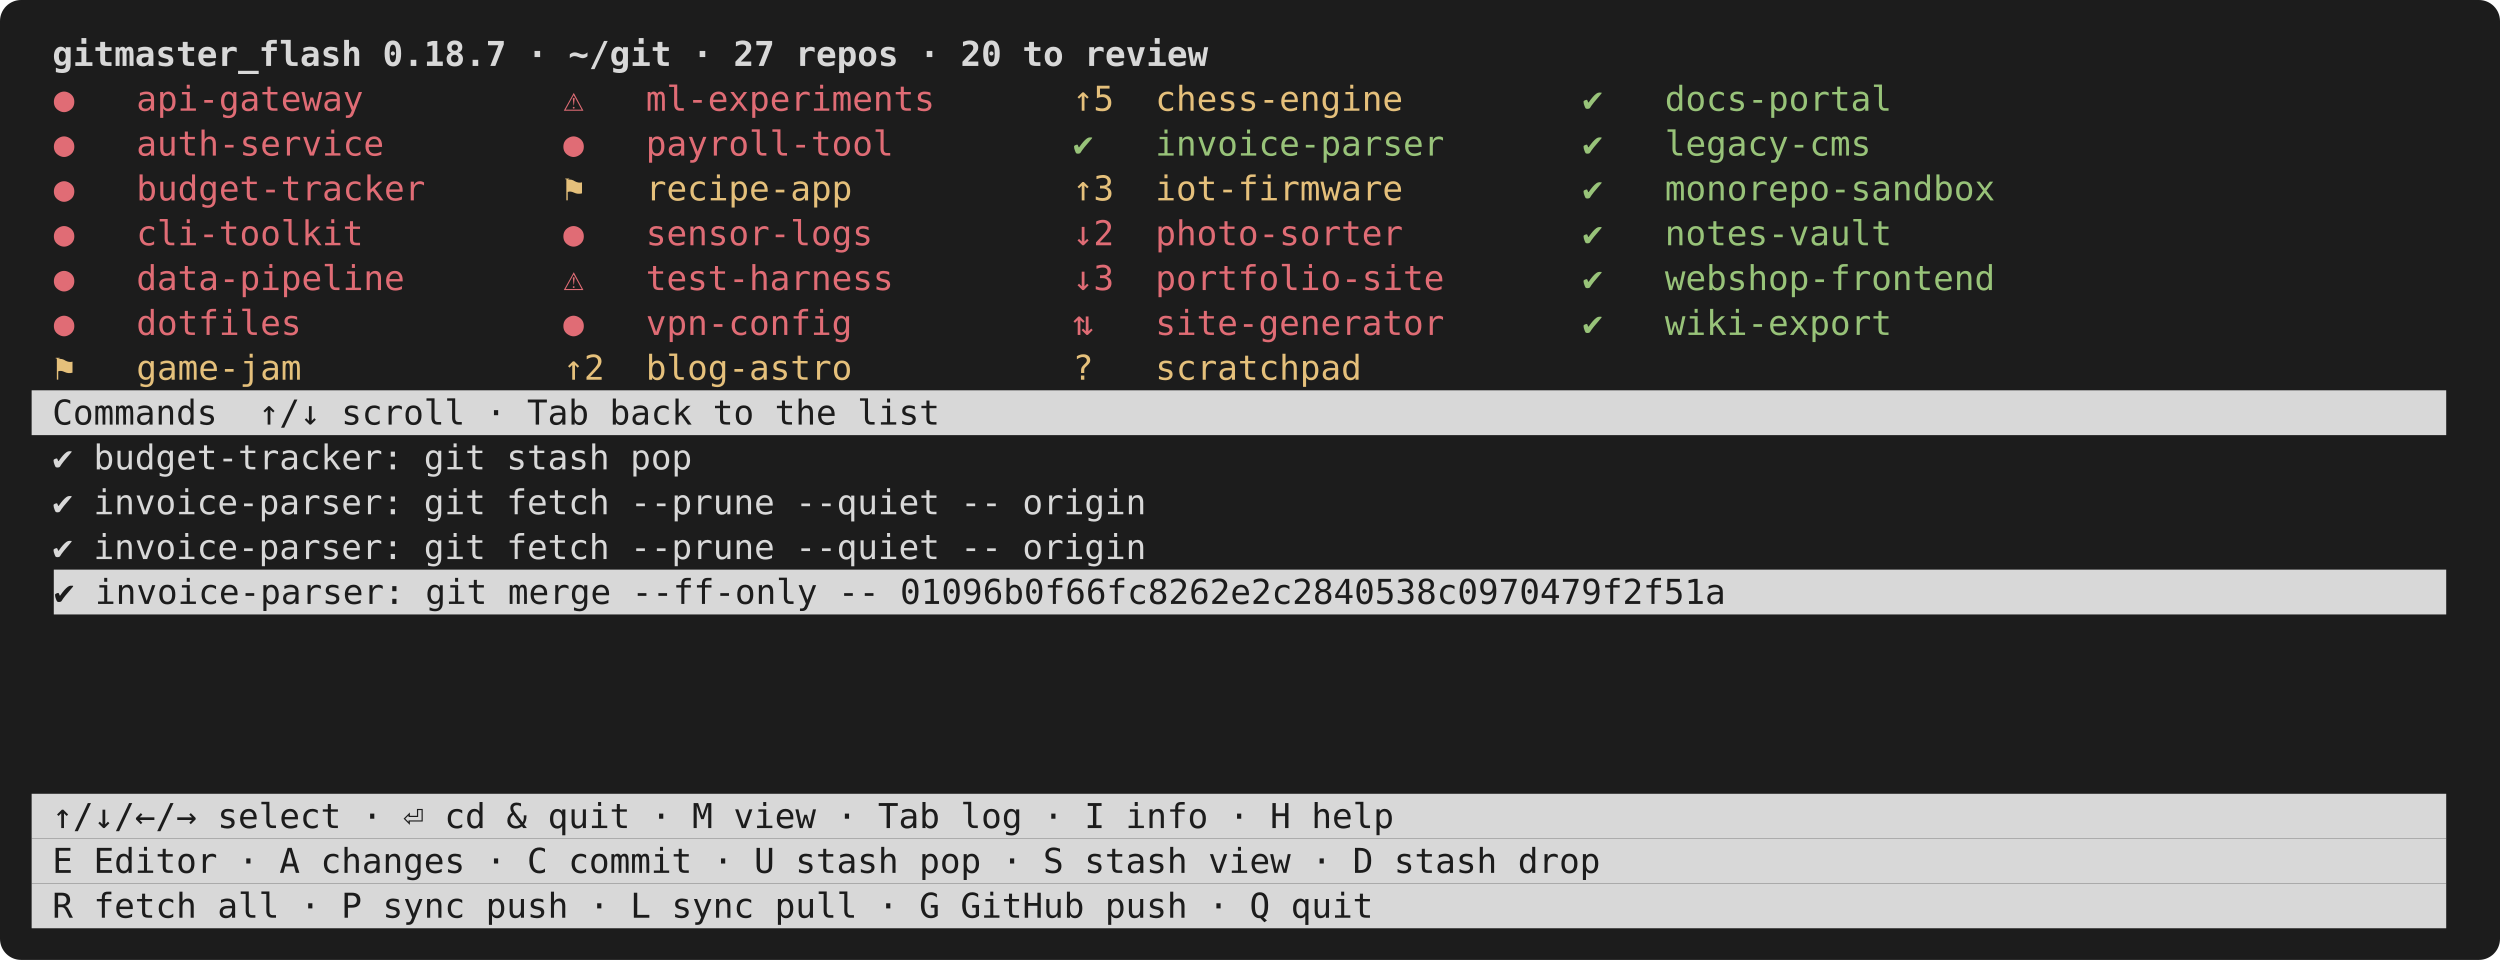
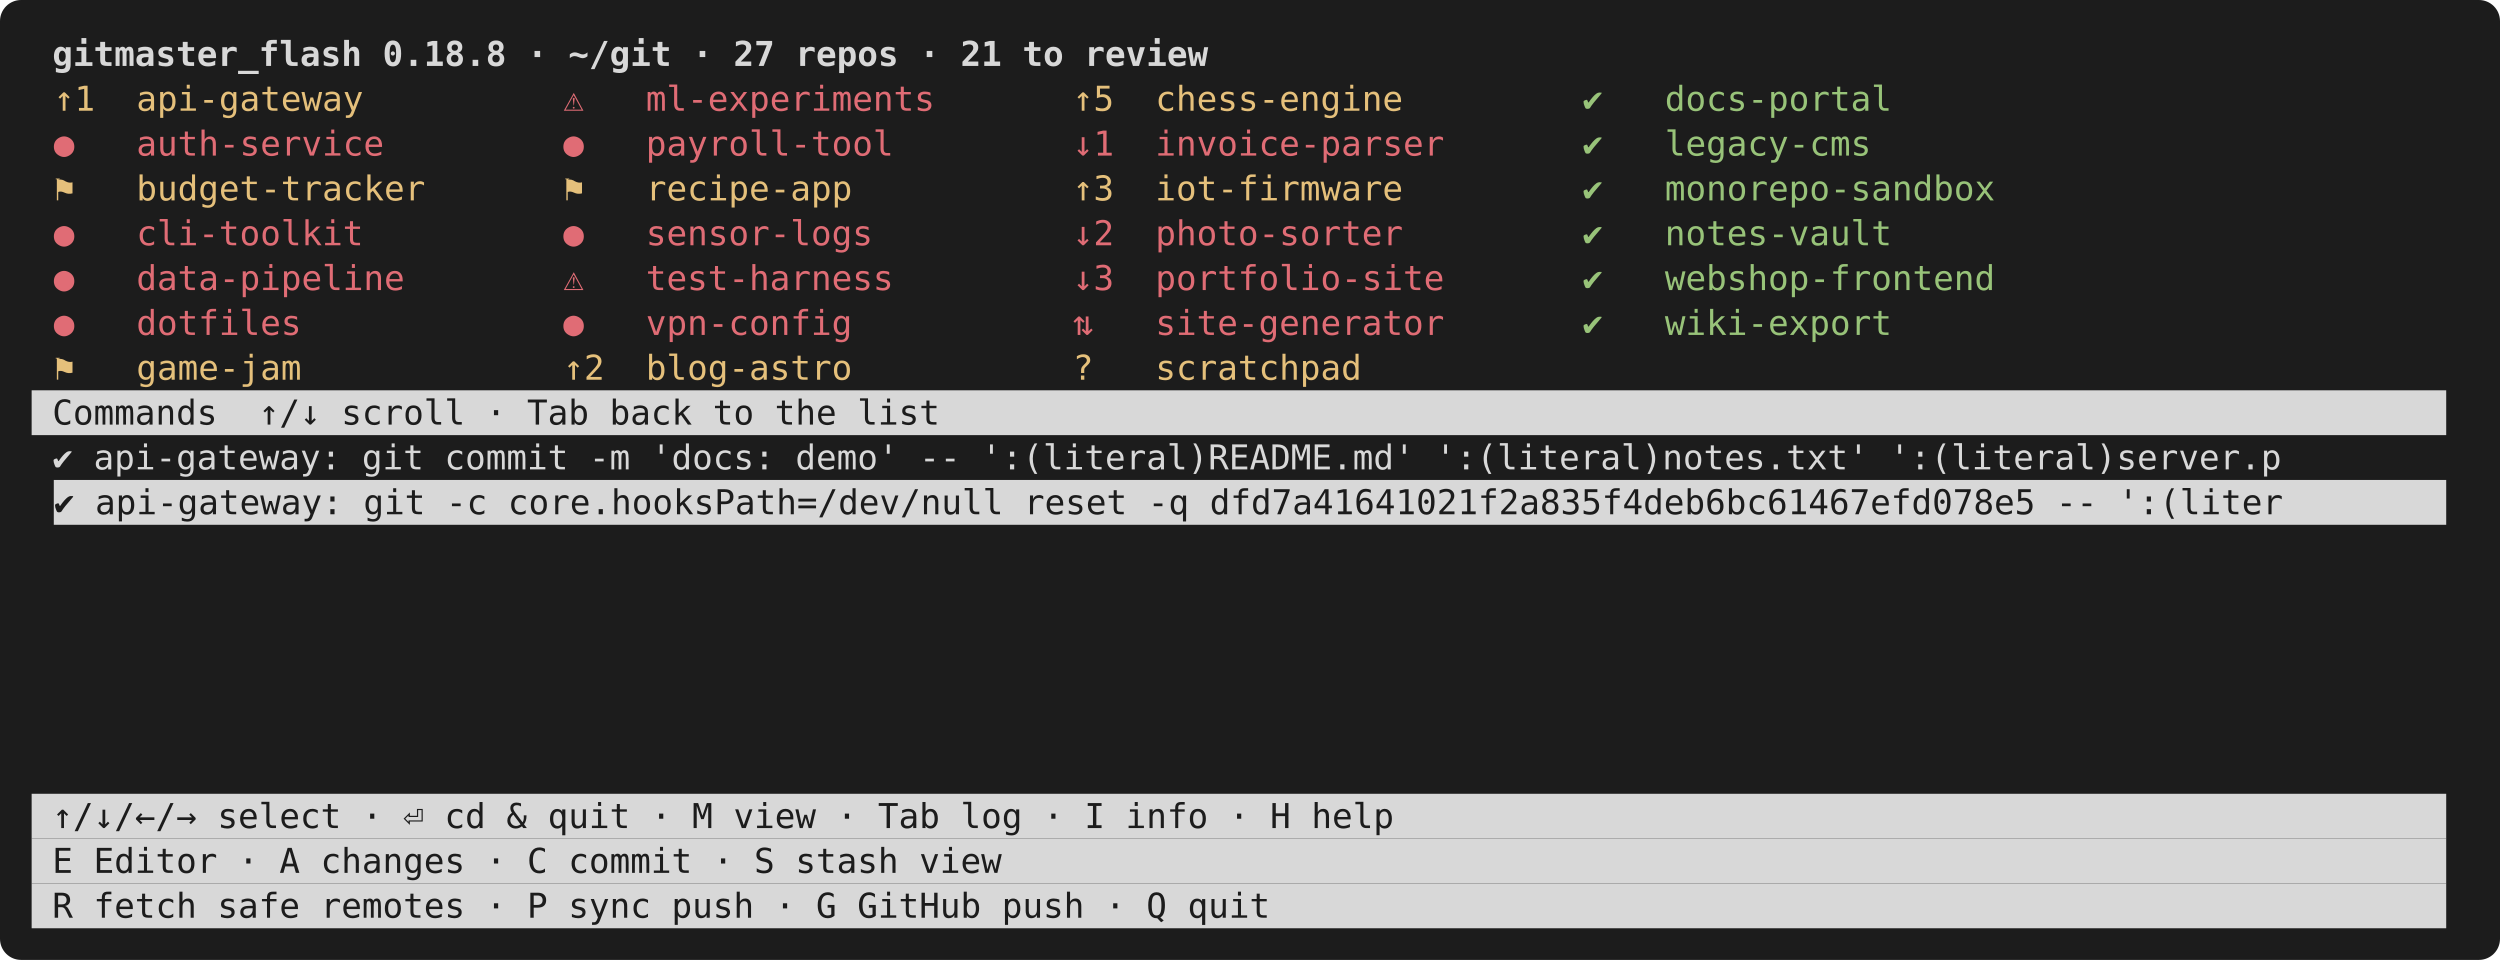
<svg xmlns="http://www.w3.org/2000/svg" viewBox="0 0 948 364" width="948" height="364" font-family="ui-monospace,SFMono-Regular,Menlo,Consolas,monospace" font-size="13">
  <rect width="948" height="364" rx="8" fill="#1c1c1c" />
-   <text x="12.0" y="25.0" fill="#d8d8d8" font-weight="bold" xml:space="preserve"> gitmaster_flash 0.18.7 · ~/git · 27 repos · 20 to review                                                    </text>
-   <text x="20.4" y="42.0" fill="#e06c75" xml:space="preserve">●   api-gateway      </text>
+   <text x="12.0" y="25.0" fill="#d8d8d8" font-weight="bold" xml:space="preserve"> gitmaster_flash 0.18.8 · ~/git · 27 repos · 21 to review                                                    </text>
+   <text x="20.4" y="42.0" fill="#e5c07b" xml:space="preserve">↑1  api-gateway      </text>
  <text x="213.6" y="42.0" fill="#e06c75" xml:space="preserve">⚠   ml-experiments   </text>
  <text x="406.8" y="42.0" fill="#e5c07b" xml:space="preserve">↑5  chess-engine     </text>
  <text x="600.0" y="42.0" fill="#98c379" xml:space="preserve">✔   docs-portal      </text>
  <text x="20.4" y="59.0" fill="#e06c75" xml:space="preserve">●   auth-service     </text>
  <text x="213.6" y="59.0" fill="#e06c75" xml:space="preserve">●   payroll-tool     </text>
-   <text x="406.8" y="59.0" fill="#98c379" xml:space="preserve">✔   invoice-parser   </text>
+   <text x="406.8" y="59.0" fill="#e06c75" xml:space="preserve">↓1  invoice-parser   </text>
  <text x="600.0" y="59.0" fill="#98c379" xml:space="preserve">✔   legacy-cms       </text>
-   <text x="20.4" y="76.0" fill="#e06c75" xml:space="preserve">●   budget-tracker   </text>
+   <text x="20.4" y="76.0" fill="#e5c07b" xml:space="preserve">⚑   budget-tracker   </text>
  <text x="213.6" y="76.0" fill="#e5c07b" xml:space="preserve">⚑   recipe-app       </text>
  <text x="406.8" y="76.0" fill="#e5c07b" xml:space="preserve">↑3  iot-firmware     </text>
  <text x="600.0" y="76.0" fill="#98c379" xml:space="preserve">✔   monorepo-sandbox </text>
  <text x="20.4" y="93.0" fill="#e06c75" xml:space="preserve">●   cli-toolkit      </text>
  <text x="213.6" y="93.0" fill="#e06c75" xml:space="preserve">●   sensor-logs      </text>
  <text x="406.8" y="93.0" fill="#e06c75" xml:space="preserve">↓2  photo-sorter     </text>
  <text x="600.0" y="93.0" fill="#98c379" xml:space="preserve">✔   notes-vault      </text>
  <text x="20.4" y="110.0" fill="#e06c75" xml:space="preserve">●   data-pipeline    </text>
  <text x="213.6" y="110.0" fill="#e06c75" xml:space="preserve">⚠   test-harness     </text>
  <text x="406.8" y="110.0" fill="#e06c75" xml:space="preserve">↓3  portfolio-site   </text>
  <text x="600.0" y="110.0" fill="#98c379" xml:space="preserve">✔   webshop-frontend </text>
  <text x="20.4" y="127.0" fill="#e06c75" xml:space="preserve">●   dotfiles         </text>
  <text x="213.6" y="127.0" fill="#e06c75" xml:space="preserve">●   vpn-config       </text>
  <text x="406.8" y="127.0" fill="#e06c75" xml:space="preserve">⇅   site-generator   </text>
  <text x="600.0" y="127.0" fill="#98c379" xml:space="preserve">✔   wiki-export      </text>
  <text x="20.4" y="144.0" fill="#e5c07b" xml:space="preserve">⚑   game-jam         </text>
  <text x="213.6" y="144.0" fill="#e5c07b" xml:space="preserve">↑2  blog-astro       </text>
  <text x="406.8" y="144.0" fill="#e5c07b" xml:space="preserve">?   scratchpad       </text>
  <rect x="12.0" y="148.0" width="915.6" height="17.0" fill="#d8d8d8" />
  <text x="12.0" y="161.0" fill="#1c1c1c" xml:space="preserve"> Commands  ↑/↓ scroll · Tab back to the list                                                                 </text>
-   <text x="12.0" y="178.0" fill="#d8d8d8" xml:space="preserve"> ✔ budget-tracker: git stash pop                                                                              </text>
-   <text x="12.0" y="195.0" fill="#d8d8d8" xml:space="preserve"> ✔ invoice-parser: git fetch --prune --quiet -- origin                                                        </text>
-   <text x="12.0" y="212.0" fill="#d8d8d8" xml:space="preserve"> ✔ invoice-parser: git fetch --prune --quiet -- origin                                                        </text>
-   <rect x="20.4" y="216.0" width="907.2" height="17.0" fill="#d8d8d8" />
-   <text x="20.4" y="229.0" fill="#1c1c1c" xml:space="preserve">✔ invoice-parser: git merge --ff-only -- 01096b0f66fc8262e2c2840538c0970479f2f51a                           </text>
+   <text x="12.0" y="178.0" fill="#d8d8d8" xml:space="preserve"> ✔ api-gateway: git commit -m 'docs: demo' -- ':(literal)README.md' ':(literal)notes.txt' ':(literal)server.p </text>
+   <rect x="20.4" y="182.0" width="907.2" height="17.0" fill="#d8d8d8" />
+   <text x="20.4" y="195.0" fill="#1c1c1c" xml:space="preserve">✔ api-gateway: git -c core.hooksPath=/dev/null reset -q dfd7a41641021f2a835f4deb6bc61467efd078e5 -- ':(liter</text>
  <rect x="12.0" y="301.0" width="915.6" height="17.0" fill="#d8d8d8" />
  <text x="12.0" y="314.0" fill="#1c1c1c" xml:space="preserve"> ↑/↓/←/→ select · ⏎ cd &amp; quit · M view · Tab log · I info · H help                                           </text>
  <rect x="12.0" y="318.0" width="915.6" height="17.0" fill="#d8d8d8" />
-   <text x="12.0" y="331.0" fill="#1c1c1c" xml:space="preserve"> E Editor · A changes · C commit · U stash pop · S stash view · D stash drop                                 </text>
+   <text x="12.0" y="331.0" fill="#1c1c1c" xml:space="preserve"> E Editor · A changes · C commit · S stash view                                                              </text>
  <rect x="12.0" y="335.0" width="915.6" height="17.0" fill="#d8d8d8" />
-   <text x="12.0" y="348.0" fill="#1c1c1c" xml:space="preserve"> R fetch all · P sync push · L sync pull · G GitHub push · Q quit                                            </text>
+   <text x="12.0" y="348.0" fill="#1c1c1c" xml:space="preserve"> R fetch safe remotes · P sync push · G GitHub push · Q quit                                                 </text>
</svg>
